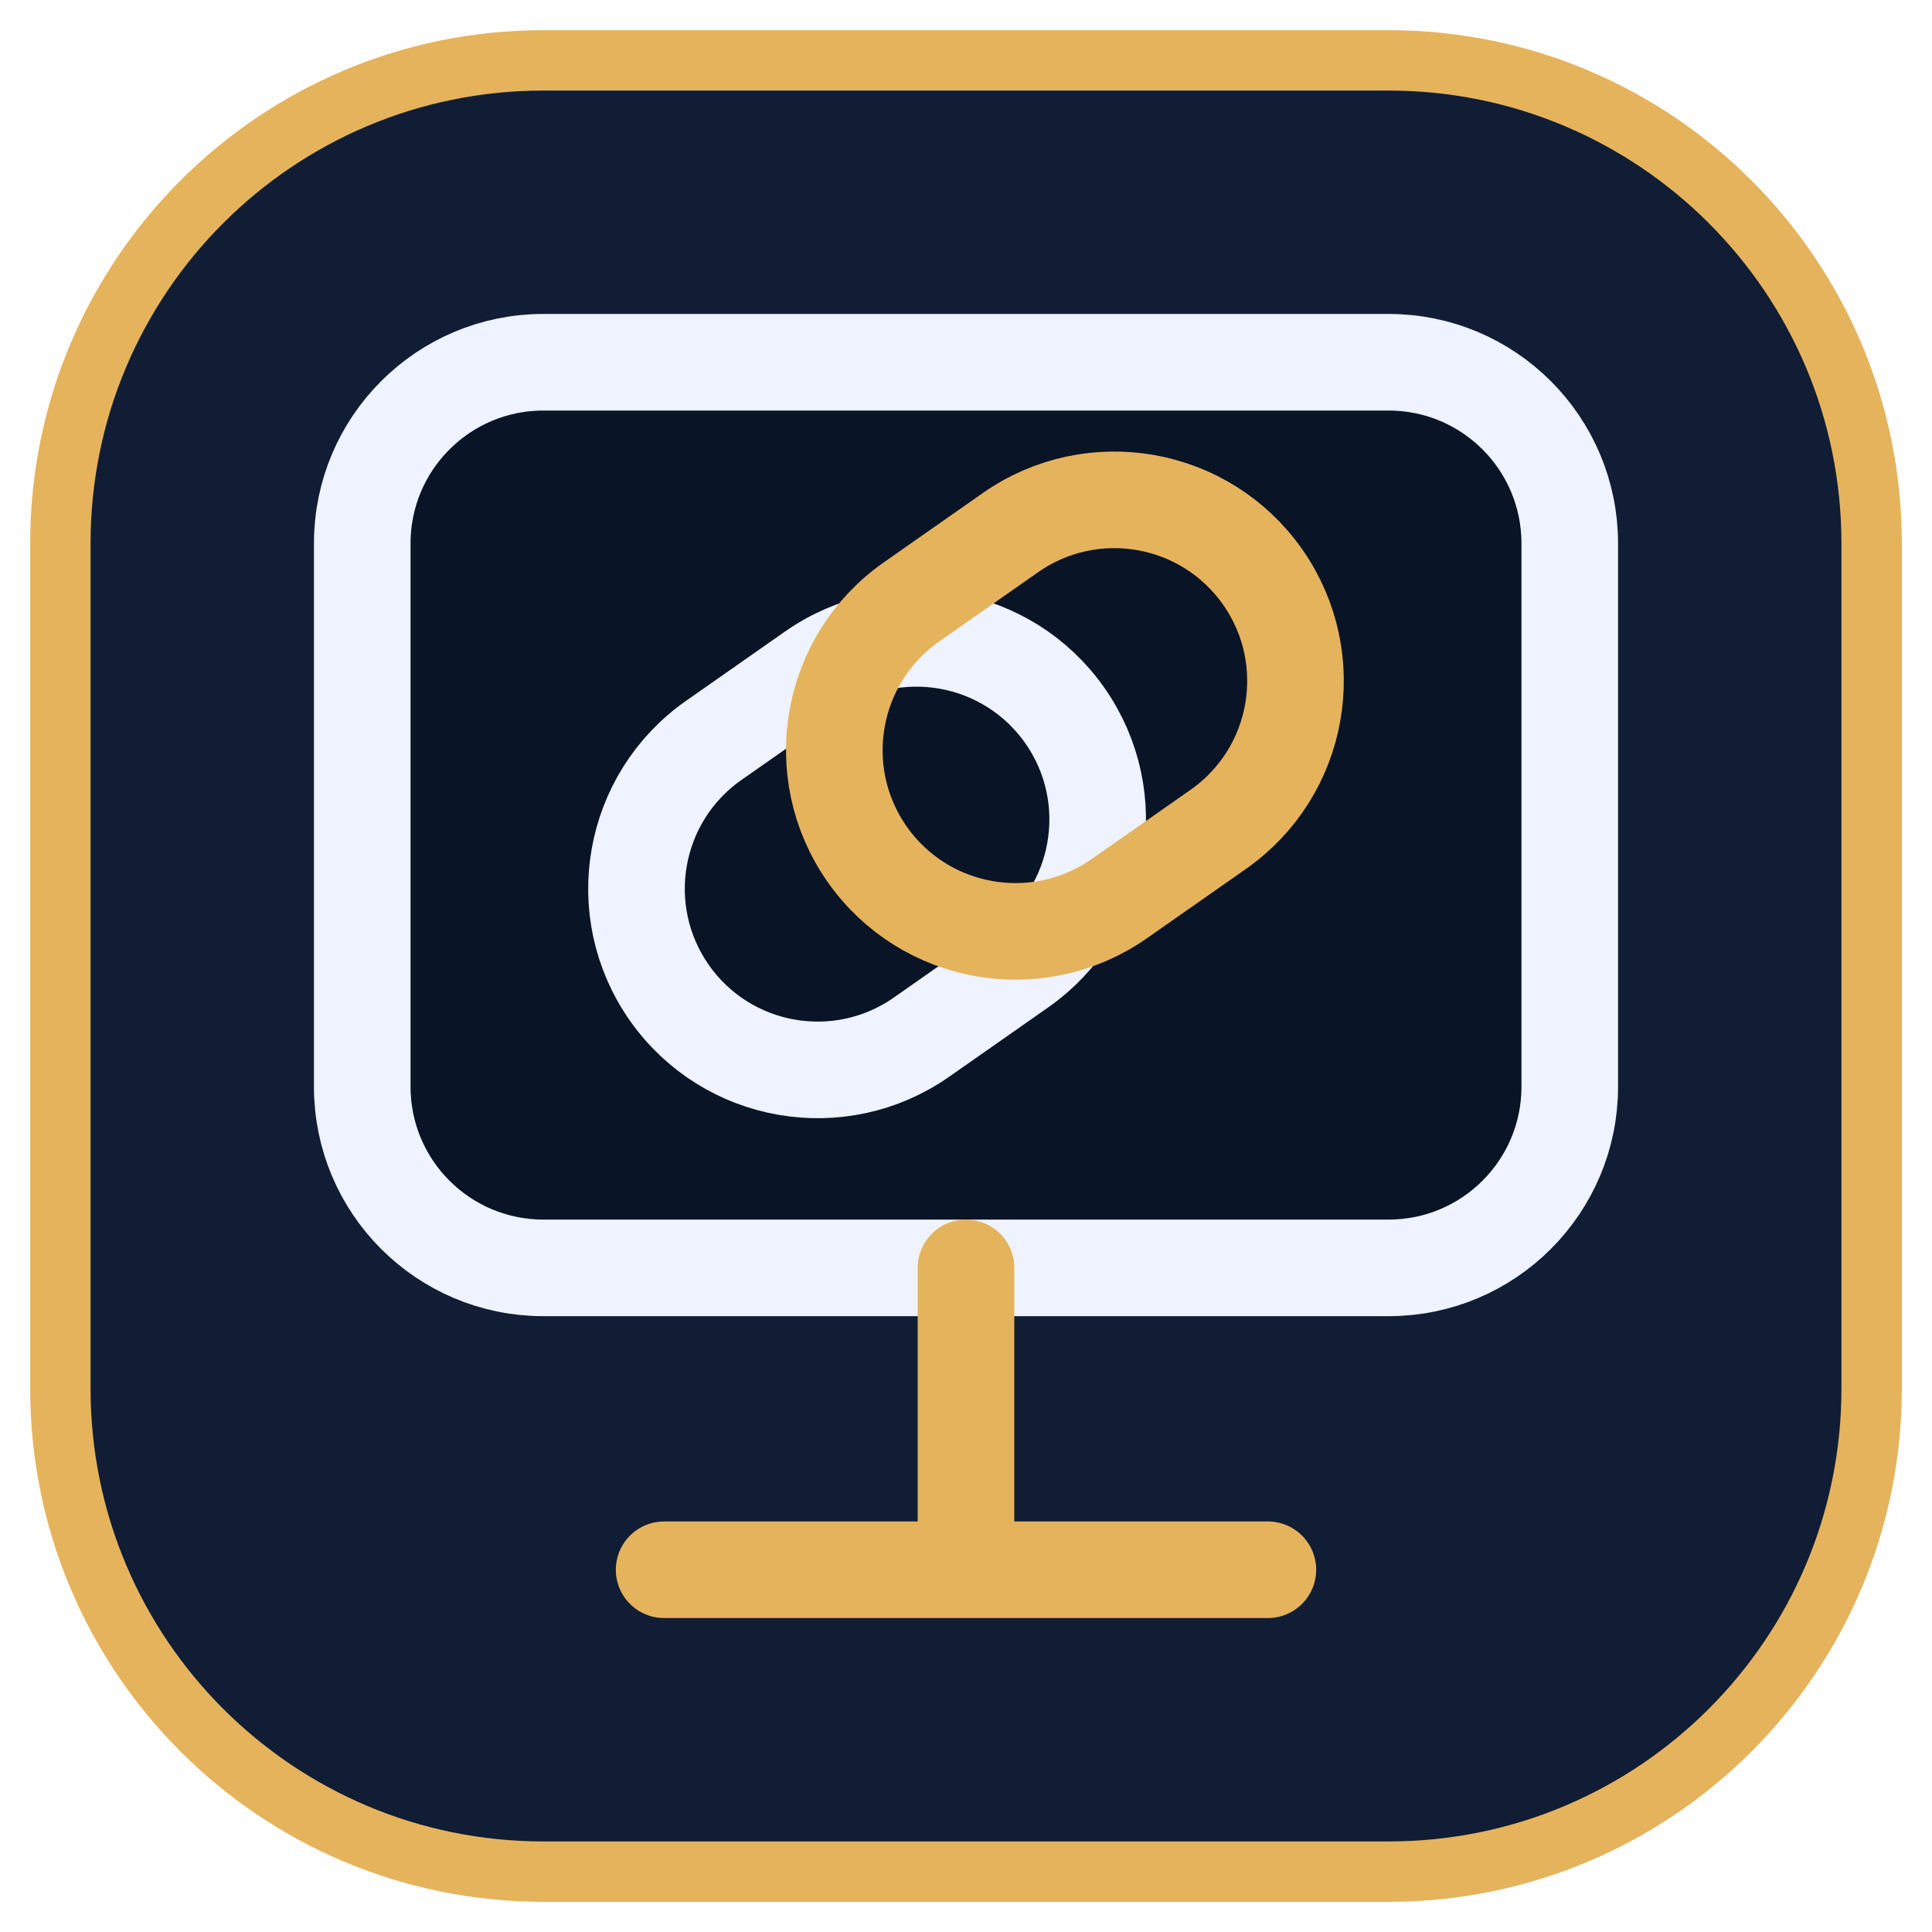
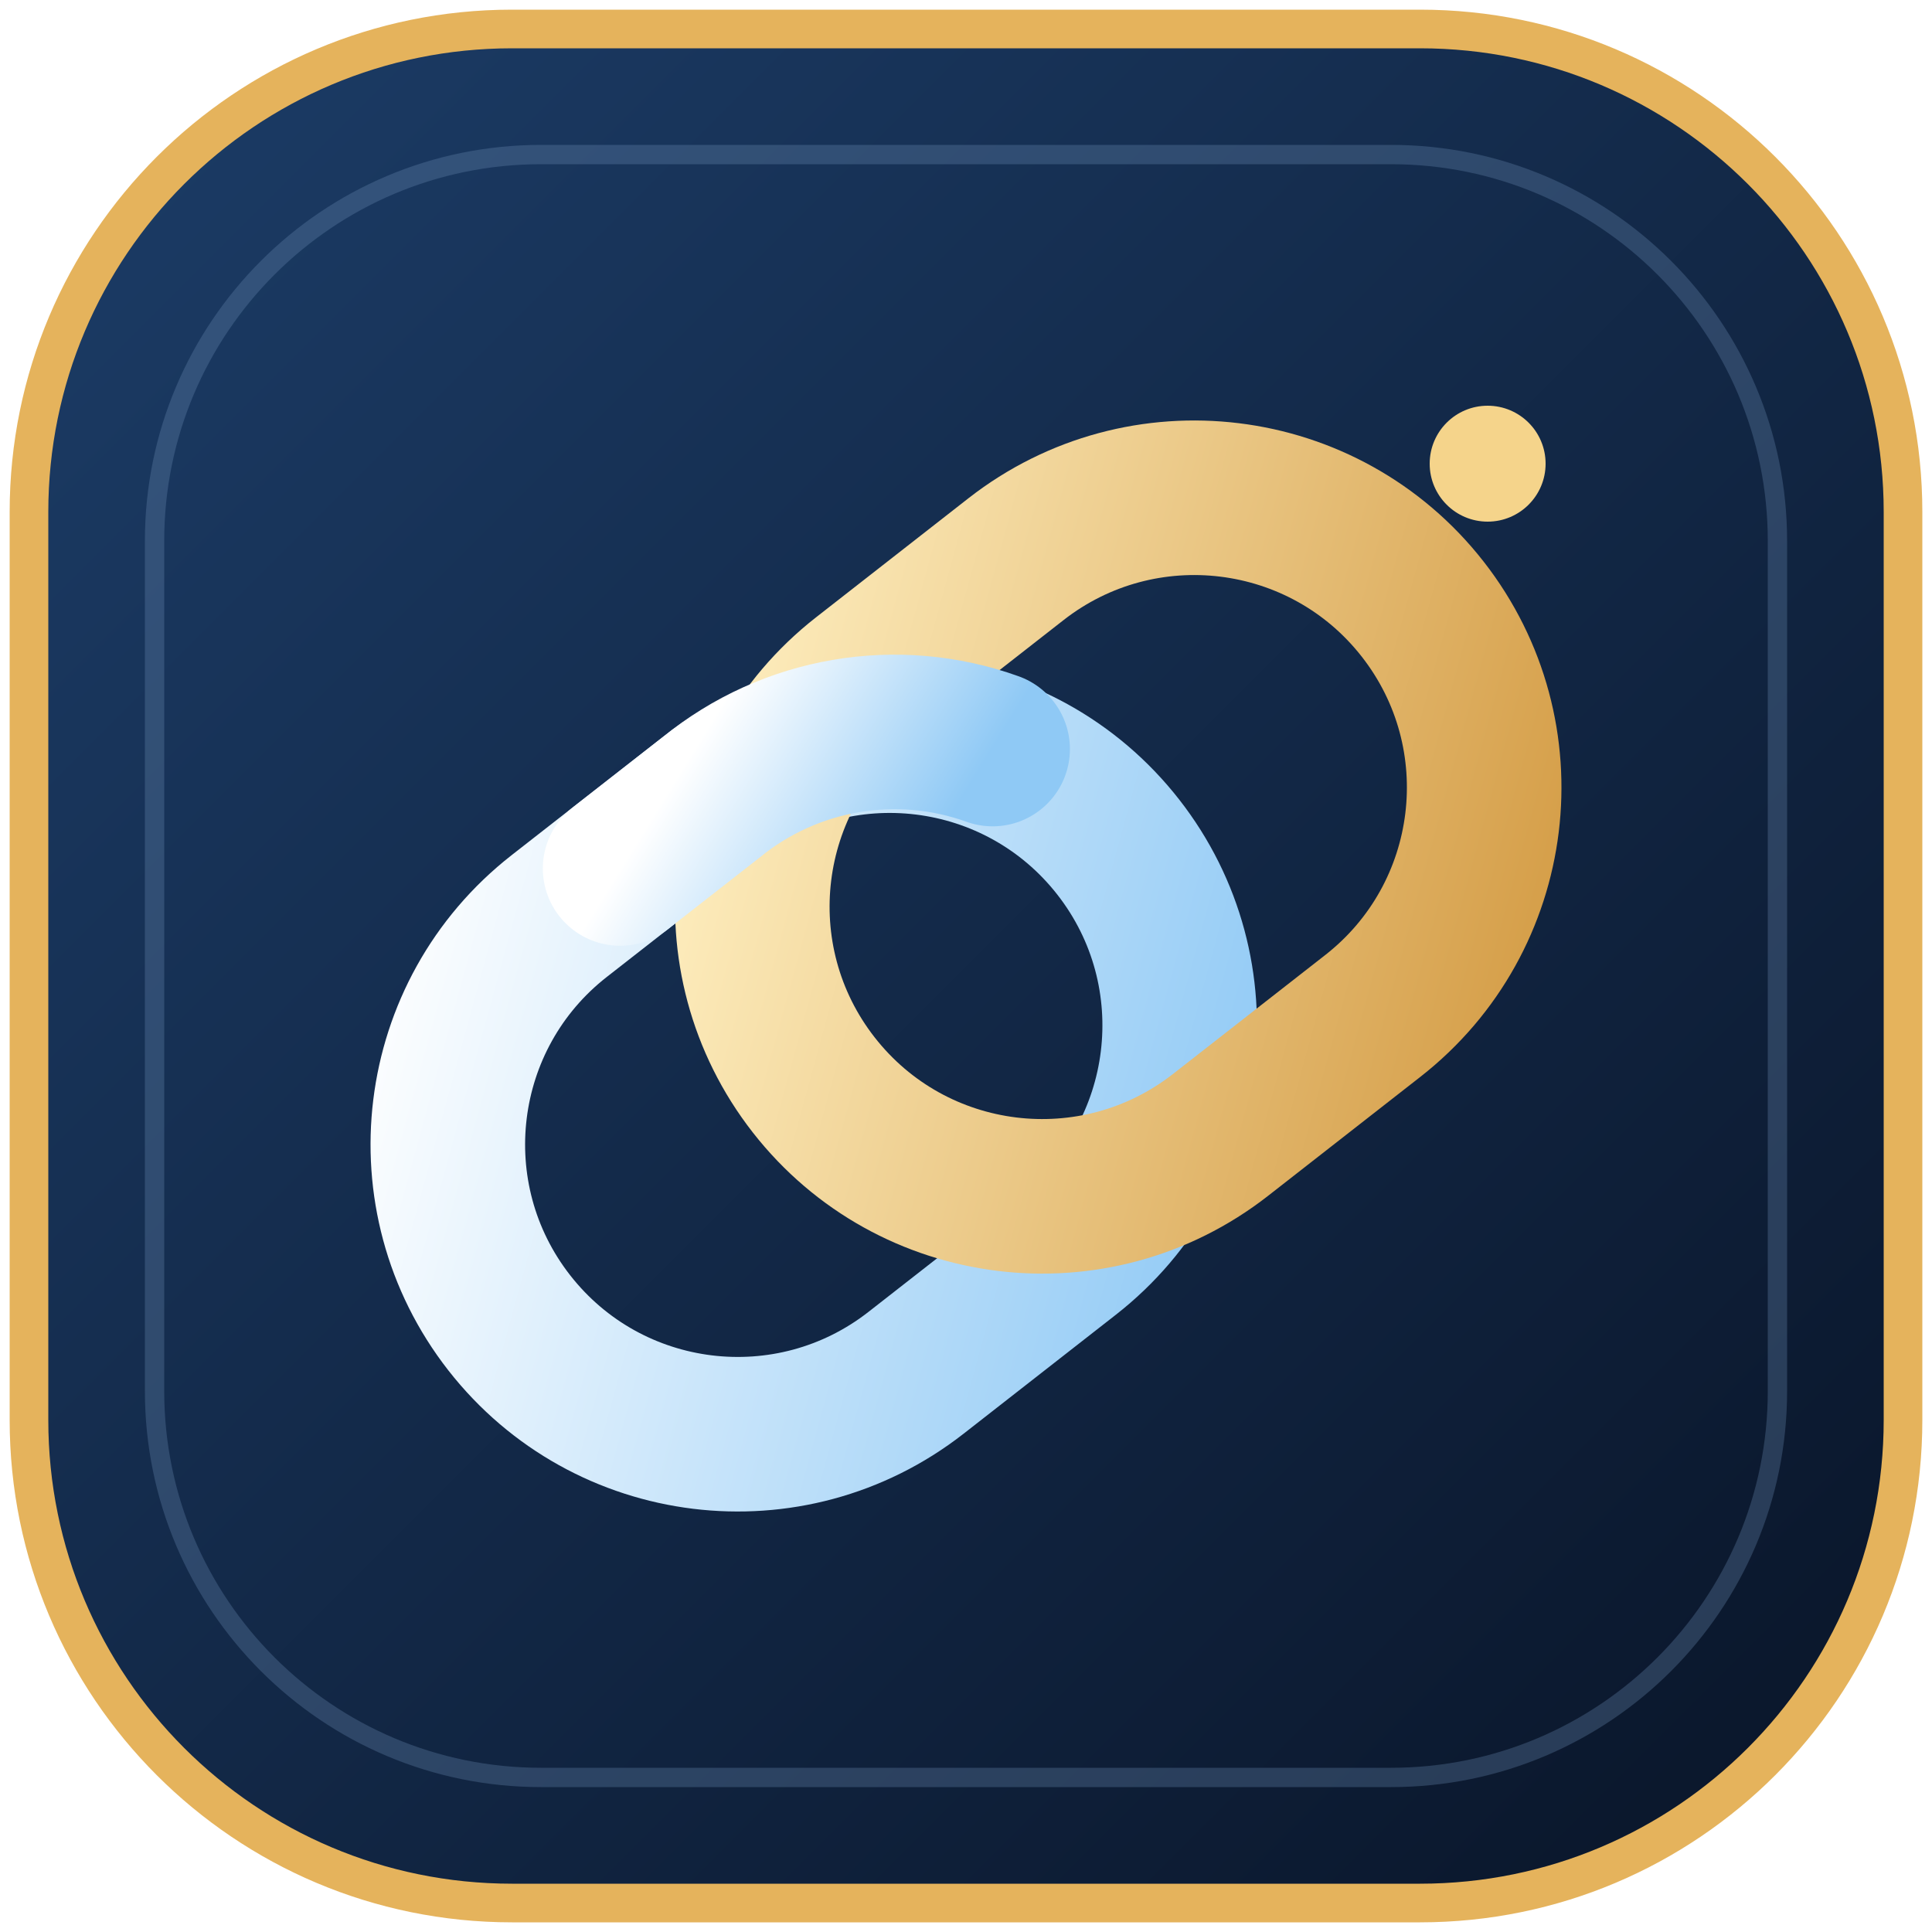
- <svg xmlns="http://www.w3.org/2000/svg" viewBox="0 0 32 32" role="img" aria-labelledby="title">
-   <rect x="1" y="1" width="30" height="30" rx="8" fill="#101d35" stroke="#e5b35c" stroke-width="1" />
-   <rect x="6" y="6" width="20" height="15" rx="3" fill="#091427" stroke="#eef3ff" stroke-width="1.6" />
-   <path d="M16 21v5m-5 0h10" fill="none" stroke="#e5b35c" stroke-width="1.6" stroke-linecap="round" />
-   <g transform="translate(4 1) scale(1)">
-     <g transform="rotate(-35 12 12)" fill="none" stroke-width="1.6">
-       <rect x="6" y="9" width="8" height="6" rx="3" stroke="#eef3ff" />
-       <rect x="10" y="9" width="8" height="6" rx="3" stroke="#e5b35c" />
-     </g>
+ <svg xmlns="http://www.w3.org/2000/svg" viewBox="0 0 100 100" role="img" aria-labelledby="title desc">
+   <defs>
+     <linearGradient id="badge" x2="1" y2="1">
+       <stop stop-color="#1c3d68" />
+       <stop offset="1" stop-color="#091427" />
+     </linearGradient>
+     <linearGradient id="silver" x2="1" y2="1">
+       <stop stop-color="#fff" />
+       <stop offset="1" stop-color="#8fc9f5" />
+     </linearGradient>
+     <linearGradient id="gold" x2="1" y2="1">
+       <stop stop-color="#fff0c2" />
+       <stop offset="1" stop-color="#d49c45" />
+     </linearGradient>
+   </defs>
+   <rect x="1.5" y="1.5" width="97" height="97" rx="25" fill="url(#badge)" stroke="#e5b35c" stroke-width="2" />
+   <rect x="8" y="8" width="84" height="84" rx="20" fill="none" stroke="#6e91b8" stroke-opacity=".3" />
+   <g transform="rotate(-38 50 50)" fill="none" stroke-width="8" stroke-linecap="round">
+     <rect x="20" y="35" width="40" height="30" rx="15" stroke="url(#silver)" />
+     <rect x="40" y="35" width="40" height="30" rx="15" stroke="url(#gold)" />
+     <path d="M39 35h6a15 15 0 0 1 13 7" stroke="url(#silver)" />
  </g>
+   <circle cx="77" cy="24" r="3" fill="#f5d48b" />
</svg>
